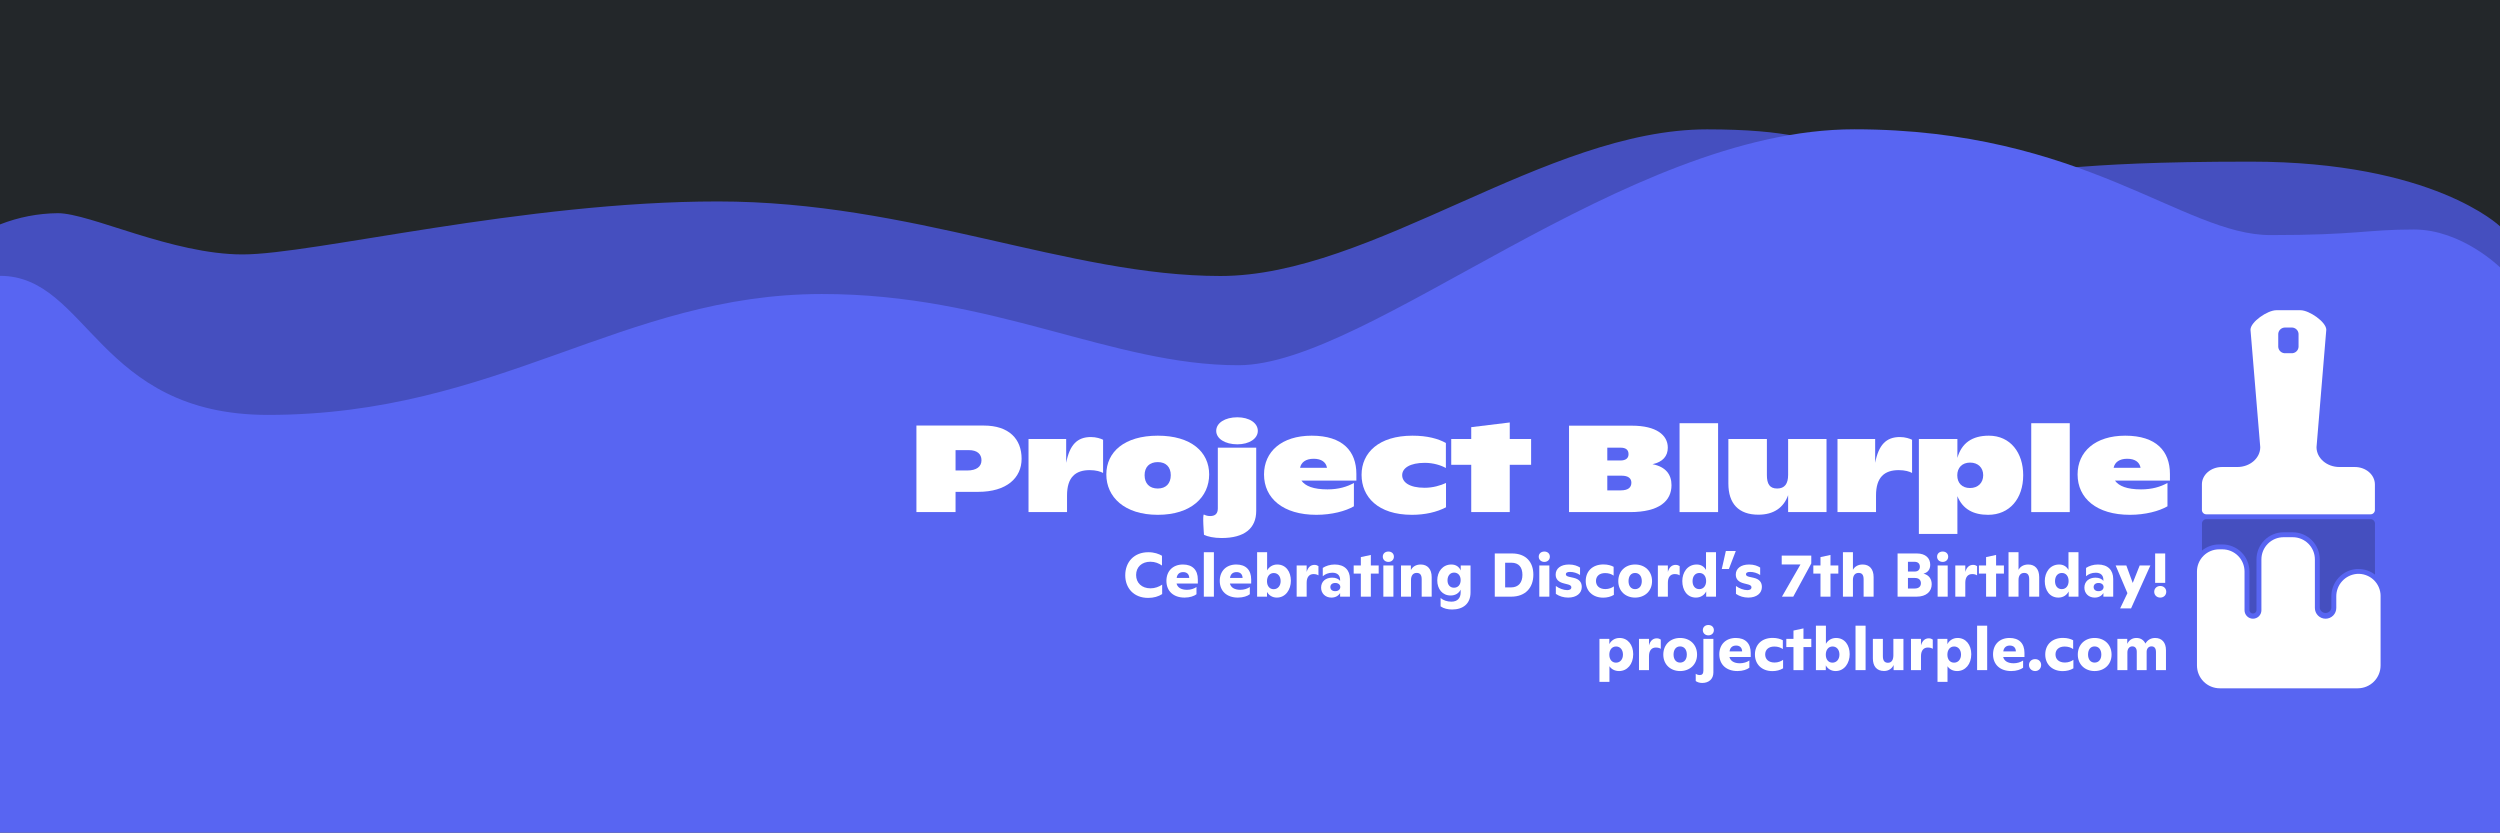
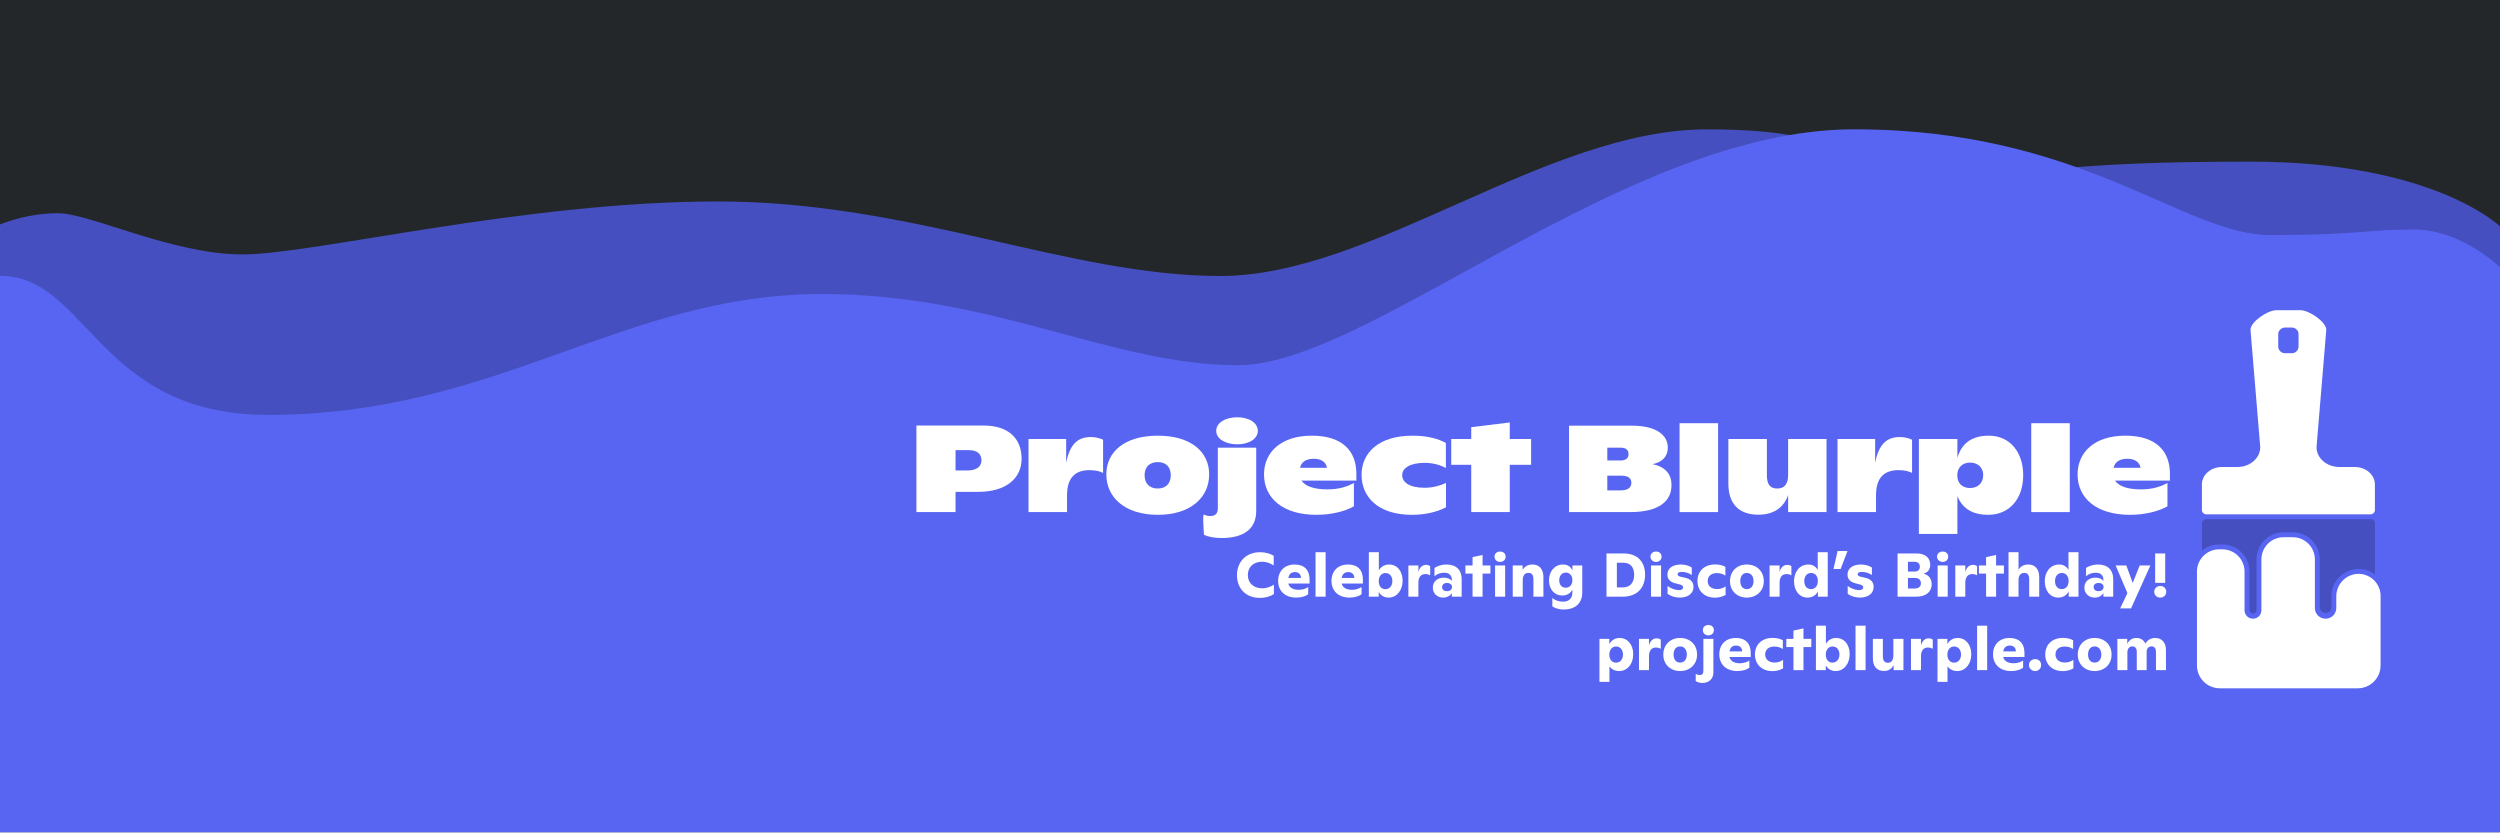
<svg xmlns="http://www.w3.org/2000/svg" width="4050" height="1349" viewBox="0 0 4050 1349" fill="none">
-   <g clip-path="url(#clip0_41_171)">
+   <mask id="mask0_1_2" style="mask-type:luminance" maskUnits="userSpaceOnUse" x="0" y="0" width="4050" height="1349">
+     <path d="M4050 0H0V1348.62H4050V0Z" fill="white" />
+   </mask>
+   <g mask="url(#mask0_1_2)">
    <path d="M4050 0H0V1348.62H4050V0Z" fill="#23272A" />
    <path d="M0 363.582C29.884 351.825 61.67 345.647 93.783 345.357C145.42 345.357 279.07 412.182 392.977 412.182C506.883 412.182 848.602 326.341 1162.89 326.341C1477.17 326.341 1731 447.114 1977.03 447.114C2223.07 447.114 2504.04 209.556 2765.39 209.556C3026.74 209.556 2973.71 281.602 3093.69 281.602C3353.78 281.602 3330.62 261.858 3646.14 261.858C3942.3 261.858 4050 366.652 4050 366.652V1348.62H0V363.582Z" fill="#454FBF" />
    <path d="M4050 1348.62H0V446.861C142.383 446.861 158.203 672.142 433.983 672.142C807.595 672.142 1008.07 476.318 1331.56 476.318C1609.5 476.16 1800.86 591.68 2006.02 591.68C2218.01 591.68 2632.5 209.461 3003.83 209.461C3375.17 209.461 3536.92 380.859 3678.16 380.859C3819.4 380.859 3833.2 371.778 3910.53 371.778C3987.86 371.778 4050 433.097 4050 433.097V1348.62Z" fill="#5865F2" />
-     <path d="M1860.1 968.6C1868.8 968.6 1876.9 966.3 1882.7 962.4V947.1C1877.8 950.5 1871 953.1 1863.9 953.1C1849.5 953.1 1840.5 944.2 1840.5 931.5C1840.5 918.8 1849.5 910 1863.7 910C1871.2 910 1877.6 912.7 1882.4 916.2V900.3C1877.3 897.3 1870 894.6 1860.3 894.6C1837.3 894.6 1822.9 910.3 1822.9 932C1822.9 952.2 1836.2 968.6 1860.1 968.6Z" fill="white" />
-     <path d="M1940.49 938.7C1940.49 923.1 1931.59 914.5 1916.39 914.5C1899.79 914.5 1889.59 925.4 1889.59 941C1889.59 957.6 1900.99 968.1 1918.99 968.1C1927.69 968.1 1934.49 965.6 1938.29 962.7V951C1934.19 953.8 1928.69 955.5 1922.99 955.5C1913.19 955.5 1907.59 951.6 1905.99 945.3H1940.49V938.7ZM1916.79 926.8C1922.59 926.8 1926.39 930 1926.59 936.3H1906.19C1906.99 930.4 1910.49 926.8 1916.79 926.8Z" fill="white" />
-     <path d="M1966.5 966.6V894.6H1950.2V966.6H1966.5Z" fill="white" />
-     <path d="M2026.91 938.7C2026.91 923.1 2018.01 914.5 2002.81 914.5C1986.21 914.5 1976.01 925.4 1976.01 941C1976.01 957.6 1987.41 968.1 2005.41 968.1C2014.11 968.1 2020.91 965.6 2024.71 962.7V951C2020.61 953.8 2015.11 955.5 2009.41 955.5C1999.61 955.5 1994.01 951.6 1992.41 945.3H2026.91V938.7ZM2003.21 926.8C2009.01 926.8 2012.81 930 2013.01 936.3H1992.61C1993.41 930.4 1996.91 926.8 2003.21 926.8Z" fill="white" />
-     <path d="M2069.13 914.5C2061.33 914.5 2055.53 918.9 2052.73 924V894.6H2036.53V966.6H2052.53V958.9C2055.53 964.4 2061.23 968.1 2068.43 968.1C2082.83 968.1 2091.23 955 2091.23 940.8C2091.23 926.5 2083.43 914.5 2069.13 914.5ZM2063.33 954.5C2056.73 954.5 2052.53 949.3 2052.53 941.6C2052.53 933.7 2056.83 928.3 2063.53 928.3C2070.13 928.3 2074.63 933.6 2074.63 941.4C2074.63 949.2 2069.93 954.5 2063.33 954.5Z" fill="white" />
-     <path d="M2129.49 915.1C2123.69 915.1 2119.09 918.4 2116.79 926.5V916H2100.59V966.6H2116.79V944C2116.79 934.9 2120.99 930 2127.89 930C2131.29 930 2133.99 930.8 2135.89 932.1V917.1C2134.29 916 2132.19 915.1 2129.49 915.1Z" fill="white" />
-     <path d="M2162.18 914.5C2154.38 914.5 2147.68 916.9 2142.88 920V933.5C2146.68 930.1 2152.08 927.8 2158.48 927.8C2166.48 927.8 2170.98 931.9 2170.98 939.5V941C2168.38 937.8 2164.08 935.8 2158.18 935.8C2147.68 935.8 2140.18 941.9 2140.18 952C2140.18 961.3 2147.08 968.1 2156.88 968.1C2163.18 968.1 2168.28 965.3 2170.98 960.7V966.6H2186.88V937.9C2186.88 923.6 2178.18 914.5 2162.18 914.5ZM2163.08 957.7C2158.08 957.7 2155.18 955 2155.18 951C2155.18 947.1 2158.18 944.4 2163.18 944.4C2168.08 944.4 2171.28 947.2 2171.28 950.9C2171.28 954.8 2168.08 957.7 2163.08 957.7Z" fill="white" />
-     <path d="M2220.76 916V899L2204.56 902.5V916H2192.96V929.2H2204.56V966.6H2220.76V929.2H2233.46V916H2220.76Z" fill="white" />
-     <path d="M2249.22 910.3C2254.32 910.3 2258.12 906.8 2258.12 901.8C2258.12 896.9 2254.52 893.5 2249.22 893.5C2243.82 893.5 2240.12 896.9 2240.12 901.8C2240.12 906.8 2244.02 910.3 2249.22 910.3ZM2257.32 966.6V916H2241.02V966.6H2257.32Z" fill="white" />
-     <path d="M2301.63 914.5C2293.63 914.5 2288.23 918.2 2285.63 923.6V916H2269.63V966.6H2285.83V939.5C2285.83 932.6 2289.03 928.1 2295.03 928.1C2300.83 928.1 2303.13 931.7 2303.13 938.5V966.6H2319.33V934.9C2319.33 922.1 2312.63 914.5 2301.63 914.5Z" fill="white" />
-     <path d="M2366.36 924.1C2363.56 917.8 2358.16 914.5 2351.26 914.5C2337.16 914.5 2328.36 926 2328.36 940.2C2328.36 954.3 2336.76 964.7 2349.96 964.7C2357.46 964.7 2363.16 961.3 2366.26 955.2V959.8C2366.26 968.6 2361.36 974.7 2351.26 974.7C2344.46 974.7 2338.26 972.6 2333.76 968.8V982.3C2338.86 985.9 2345.66 987.4 2352.36 987.4C2369.76 987.4 2382.26 978.4 2382.26 959.7V916H2366.36V924.1ZM2355.46 952.1C2349.16 952.1 2344.96 947.5 2344.96 940.2C2344.96 932.7 2349.16 927.6 2355.66 927.6C2361.96 927.6 2366.26 932.4 2366.26 939.9C2366.26 947.3 2361.96 952.1 2355.46 952.1Z" fill="white" />
-     <path d="M2448.03 966.6C2471.73 966.6 2484.03 951.6 2484.03 931C2484.03 910.6 2472.23 896.6 2449.33 896.6H2421.53V966.6H2448.03ZM2438.33 911.6H2448.43C2460.63 911.6 2466.33 919.2 2466.33 931.3C2466.33 943.4 2460.23 951.6 2447.83 951.6H2438.33V911.6Z" fill="white" />
-     <path d="M2501.86 910.3C2506.96 910.3 2510.76 906.8 2510.76 901.8C2510.76 896.9 2507.16 893.5 2501.86 893.5C2496.46 893.5 2492.76 896.9 2492.76 901.8C2492.76 906.8 2496.66 910.3 2501.86 910.3ZM2509.96 966.6V916H2493.66V966.6H2509.96Z" fill="white" />
-     <path d="M2540.47 968.1C2553.87 968.1 2562.47 961.1 2562.47 950.9C2562.47 943.4 2558.47 938.1 2548.97 936L2541.77 934.4C2538.07 933.5 2536.67 932.2 2536.67 930.2C2536.67 927.9 2538.87 926.5 2543.37 926.5C2548.97 926.5 2554.77 928.2 2559.67 931.5V919.4C2555.57 916.8 2549.87 914.5 2541.77 914.5C2528.37 914.5 2520.17 921 2520.17 930.8C2520.17 938.4 2524.67 942.9 2533.47 945.1L2540.47 946.9C2544.07 947.9 2545.57 949.3 2545.57 951.4C2545.57 954.5 2543.07 956 2538.77 956C2533.17 956 2525.67 953.3 2520.47 949.3V962.1C2526.37 966.1 2533.17 968.1 2540.47 968.1Z" fill="white" />
-     <path d="M2597.18 968.2C2603.58 968.2 2609.58 966.7 2614.48 963.7V949.9C2611.38 952.2 2606.48 954.3 2600.78 954.3C2590.78 954.3 2585.48 948.8 2585.48 941.2C2585.48 933.5 2590.98 928.4 2600.28 928.4C2605.98 928.4 2610.38 929.9 2614.08 932.5V918.2C2610.18 916.1 2604.78 914.4 2597.58 914.4C2579.78 914.4 2568.88 925.5 2568.88 941.3C2568.88 956.9 2579.78 968.2 2597.18 968.2Z" fill="white" />
-     <path d="M2648.82 968.1C2664.42 968.1 2676.32 957.6 2676.32 941.5C2676.32 925.1 2664.62 914.5 2648.82 914.5C2633.22 914.5 2621.62 925.1 2621.62 941.5C2621.62 957.6 2633.42 968.1 2648.82 968.1ZM2648.82 954.4C2642.22 954.4 2638.22 949.2 2638.22 941.4C2638.22 933.5 2642.12 928.2 2648.82 928.2C2655.62 928.2 2659.72 933.5 2659.72 941.4C2659.72 949.2 2655.62 954.4 2648.82 954.4Z" fill="white" />
-     <path d="M2714.65 915.1C2708.85 915.1 2704.25 918.4 2701.95 926.5V916H2685.75V966.6H2701.95V944C2701.95 934.9 2706.15 930 2713.05 930C2716.45 930 2719.15 930.8 2721.05 932.1V917.1C2719.45 916 2717.35 915.1 2714.65 915.1Z" fill="white" />
-     <path d="M2763.73 923.3C2760.63 917.7 2755.43 914.5 2748.73 914.5C2733.63 914.5 2725.33 927.3 2725.33 941.3C2725.33 956.2 2733.23 968.1 2747.43 968.1C2755.73 968.1 2761.43 963.4 2764.03 958.1V966.6H2779.93V894.6H2763.73V923.3ZM2752.83 954.4C2746.43 954.4 2741.93 949.5 2741.93 941.5C2741.93 933.4 2746.33 928.2 2753.03 928.2C2759.73 928.2 2763.93 933.5 2763.93 941.3C2763.93 949.1 2759.53 954.4 2752.83 954.4Z" fill="white" />
-     <path d="M2800.79 921.8L2811.99 892.6H2795.89L2789.29 921.8H2800.79Z" fill="white" />
-     <path d="M2832.27 968.1C2845.67 968.1 2854.27 961.1 2854.27 950.9C2854.27 943.4 2850.27 938.1 2840.77 936L2833.57 934.4C2829.87 933.5 2828.47 932.2 2828.47 930.2C2828.47 927.9 2830.67 926.5 2835.17 926.5C2840.77 926.5 2846.57 928.2 2851.47 931.5V919.4C2847.37 916.8 2841.67 914.5 2833.57 914.5C2820.17 914.5 2811.97 921 2811.97 930.8C2811.97 938.4 2816.47 942.9 2825.27 945.1L2832.27 946.9C2835.87 947.9 2837.37 949.3 2837.37 951.4C2837.37 954.5 2834.87 956 2830.57 956C2824.97 956 2817.47 953.3 2812.27 949.3V962.1C2818.17 966.1 2824.97 968.1 2832.27 968.1Z" fill="white" />
-     <path d="M2886.37 914.4H2916.77L2886.77 966.6H2905.07L2934.27 912.8V900.1H2886.37V914.4Z" fill="white" />
-     <path d="M2965.39 916V899L2949.19 902.5V916H2937.59V929.2H2949.19V966.6H2965.39V929.2H2978.09V916H2965.39Z" fill="white" />
-     <path d="M3017.55 914.5C3009.75 914.5 3004.55 918 3001.75 923.1V894.6H2985.55V966.6H3001.75V939.5C3001.75 932.6 3004.95 928.1 3010.95 928.1C3016.75 928.1 3019.05 931.7 3019.05 938.5V966.6H3035.25V934.9C3035.25 921.9 3028.55 914.5 3017.55 914.5Z" fill="white" />
+     <path d="M2041.1 968.6C2049.8 968.6 2057.9 966.3 2063.7 962.4V947.1C2058.8 950.5 2052 953.1 2044.9 953.1C2030.5 953.1 2021.5 944.2 2021.5 931.5C2021.5 918.8 2030.5 910 2044.7 910C2052.2 910 2058.6 912.7 2063.4 916.2V900.3C2058.3 897.3 2051 894.6 2041.3 894.6C2018.3 894.6 2003.9 910.3 2003.9 932C2003.9 952.2 2017.2 968.6 2041.1 968.6Z" fill="white" />
+     <path d="M2121.49 938.7C2121.49 923.1 2112.59 914.5 2097.39 914.5C2080.79 914.5 2070.59 925.4 2070.59 941C2070.59 957.6 2081.99 968.1 2099.99 968.1C2108.69 968.1 2115.49 965.6 2119.29 962.7V951C2115.19 953.8 2109.69 955.5 2103.99 955.5C2094.19 955.5 2088.59 951.6 2086.99 945.3H2121.49V938.7ZM2097.79 926.8C2103.59 926.8 2107.39 930 2107.59 936.3H2087.19C2087.99 930.4 2091.49 926.8 2097.79 926.8Z" fill="white" />
+     <path d="M2147.5 966.6V894.6H2131.2V966.6H2147.5Z" fill="white" />
+     <path d="M2207.91 938.7C2207.91 923.1 2199.01 914.5 2183.81 914.5C2167.21 914.5 2157.01 925.4 2157.01 941C2157.01 957.6 2168.41 968.1 2186.41 968.1C2195.11 968.1 2201.91 965.6 2205.71 962.7V951C2201.61 953.8 2196.11 955.5 2190.41 955.5C2180.61 955.5 2175.01 951.6 2173.41 945.3H2207.91V938.7ZM2184.21 926.8C2190.01 926.8 2193.81 930 2194.01 936.3H2173.61C2174.41 930.4 2177.91 926.8 2184.21 926.8Z" fill="white" />
+     <path d="M2250.13 914.5C2242.33 914.5 2236.53 918.9 2233.73 924V894.6H2217.53V966.6H2233.53V958.9C2236.53 964.4 2242.23 968.1 2249.43 968.1C2263.83 968.1 2272.23 955 2272.23 940.8C2272.23 926.5 2264.43 914.5 2250.13 914.5ZM2244.33 954.5C2237.73 954.5 2233.53 949.3 2233.53 941.6C2233.53 933.7 2237.83 928.3 2244.53 928.3C2251.13 928.3 2255.63 933.6 2255.63 941.4C2255.63 949.2 2250.93 954.5 2244.33 954.5Z" fill="white" />
+     <path d="M2310.49 915.1C2304.69 915.1 2300.09 918.4 2297.79 926.5V916H2281.59V966.6H2297.79V944C2297.79 934.9 2301.99 930 2308.89 930C2312.29 930 2314.99 930.8 2316.89 932.1V917.1C2315.29 916 2313.19 915.1 2310.49 915.1Z" fill="white" />
+     <path d="M2343.18 914.5C2335.38 914.5 2328.68 916.9 2323.88 920V933.5C2327.68 930.1 2333.08 927.8 2339.48 927.8C2347.48 927.8 2351.98 931.9 2351.98 939.5V941C2349.38 937.8 2345.08 935.8 2339.18 935.8C2328.68 935.8 2321.18 941.9 2321.18 952C2321.18 961.3 2328.08 968.1 2337.88 968.1C2344.18 968.1 2349.28 965.3 2351.98 960.7V966.6H2367.88V937.9C2367.88 923.6 2359.18 914.5 2343.18 914.5ZM2344.08 957.7C2339.08 957.7 2336.18 955 2336.18 951C2336.18 947.1 2339.18 944.4 2344.18 944.4C2349.08 944.4 2352.28 947.2 2352.28 950.9C2352.28 954.8 2349.08 957.7 2344.08 957.7Z" fill="white" />
+     <path d="M2401.76 916V899L2385.56 902.5V916H2373.96V929.2H2385.56V966.6H2401.76V929.2H2414.46V916H2401.76Z" fill="white" />
+     <path d="M2430.22 910.3C2435.32 910.3 2439.12 906.8 2439.12 901.8C2439.12 896.9 2435.52 893.5 2430.22 893.5C2424.82 893.5 2421.12 896.9 2421.12 901.8C2421.12 906.8 2425.02 910.3 2430.22 910.3ZM2438.32 966.6V916H2422.02V966.6H2438.32Z" fill="white" />
+     <path d="M2482.63 914.5C2474.63 914.5 2469.23 918.2 2466.63 923.6V916H2450.63V966.6H2466.83V939.5C2466.83 932.6 2470.03 928.1 2476.03 928.1C2481.83 928.1 2484.13 931.7 2484.13 938.5V966.6H2500.33V934.9C2500.33 922.1 2493.63 914.5 2482.63 914.5Z" fill="white" />
+     <path d="M2547.36 924.1C2544.56 917.8 2539.16 914.5 2532.26 914.5C2518.16 914.5 2509.36 926 2509.36 940.2C2509.36 954.3 2517.76 964.7 2530.96 964.7C2538.46 964.7 2544.16 961.3 2547.26 955.2V959.8C2547.26 968.6 2542.36 974.7 2532.26 974.7C2525.46 974.7 2519.26 972.6 2514.76 968.8V982.3C2519.86 985.9 2526.66 987.4 2533.36 987.4C2550.76 987.4 2563.26 978.4 2563.26 959.7V916H2547.36V924.1ZM2536.46 952.1C2530.16 952.1 2525.96 947.5 2525.96 940.2C2525.96 932.7 2530.16 927.6 2536.66 927.6C2542.96 927.6 2547.26 932.4 2547.26 939.9C2547.26 947.3 2542.96 952.1 2536.46 952.1Z" fill="white" />
+     <path d="M2629.03 966.6C2652.73 966.6 2665.03 951.6 2665.03 931C2665.03 910.6 2653.23 896.6 2630.33 896.6H2602.53V966.6H2629.03ZM2619.33 911.6H2629.43C2641.63 911.6 2647.33 919.2 2647.33 931.3C2647.33 943.4 2641.23 951.6 2628.83 951.6H2619.33V911.6Z" fill="white" />
+     <path d="M2682.86 910.3C2687.96 910.3 2691.76 906.8 2691.76 901.8C2691.76 896.9 2688.16 893.5 2682.86 893.5C2677.46 893.5 2673.76 896.9 2673.76 901.8C2673.76 906.8 2677.66 910.3 2682.86 910.3ZM2690.96 966.6V916H2674.66V966.6H2690.96Z" fill="white" />
+     <path d="M2721.47 968.1C2734.87 968.1 2743.47 961.1 2743.47 950.9C2743.47 943.4 2739.47 938.1 2729.97 936L2722.77 934.4C2719.07 933.5 2717.67 932.2 2717.67 930.2C2717.67 927.9 2719.87 926.5 2724.37 926.5C2729.97 926.5 2735.77 928.2 2740.67 931.5V919.4C2736.57 916.8 2730.87 914.5 2722.77 914.5C2709.37 914.5 2701.17 921 2701.17 930.8C2701.17 938.4 2705.67 942.9 2714.47 945.1L2721.47 946.9C2725.07 947.9 2726.57 949.3 2726.57 951.4C2726.57 954.5 2724.07 956 2719.77 956C2714.17 956 2706.67 953.3 2701.47 949.3V962.1C2707.37 966.1 2714.17 968.1 2721.47 968.1Z" fill="white" />
+     <path d="M2778.18 968.2C2784.58 968.2 2790.58 966.7 2795.48 963.7V949.9C2792.38 952.2 2787.48 954.3 2781.78 954.3C2771.78 954.3 2766.48 948.8 2766.48 941.2C2766.48 933.5 2771.98 928.4 2781.28 928.4C2786.98 928.4 2791.38 929.9 2795.08 932.5V918.2C2791.18 916.1 2785.78 914.4 2778.58 914.4C2760.78 914.4 2749.88 925.5 2749.88 941.3C2749.88 956.9 2760.78 968.2 2778.18 968.2Z" fill="white" />
+     <path d="M2829.82 968.1C2845.42 968.1 2857.32 957.6 2857.32 941.5C2857.32 925.1 2845.62 914.5 2829.82 914.5C2814.22 914.5 2802.62 925.1 2802.62 941.5C2802.62 957.6 2814.42 968.1 2829.82 968.1ZM2829.82 954.4C2823.22 954.4 2819.22 949.2 2819.22 941.4C2819.22 933.5 2823.12 928.2 2829.82 928.2C2836.62 928.2 2840.72 933.5 2840.72 941.4C2840.72 949.2 2836.62 954.4 2829.82 954.4Z" fill="white" />
+     <path d="M2895.65 915.1C2889.85 915.1 2885.25 918.4 2882.95 926.5V916H2866.75V966.6H2882.95V944C2882.95 934.9 2887.15 930 2894.05 930C2897.45 930 2900.15 930.8 2902.05 932.1V917.1C2900.45 916 2898.35 915.1 2895.65 915.1Z" fill="white" />
+     <path d="M2944.73 923.3C2941.63 917.7 2936.43 914.5 2929.73 914.5C2914.63 914.5 2906.33 927.3 2906.33 941.3C2906.33 956.2 2914.23 968.1 2928.43 968.1C2936.73 968.1 2942.43 963.4 2945.03 958.1V966.6H2960.93V894.6H2944.73V923.3ZM2933.83 954.4C2927.43 954.4 2922.93 949.5 2922.93 941.5C2922.93 933.4 2927.33 928.2 2934.03 928.2C2940.73 928.2 2944.93 933.5 2944.93 941.3C2944.93 949.1 2940.53 954.4 2933.83 954.4Z" fill="white" />
+     <path d="M2981.79 921.8L2992.99 892.6H2976.89L2970.29 921.8H2981.79Z" fill="white" />
+     <path d="M3013.27 968.1C3026.67 968.1 3035.27 961.1 3035.27 950.9C3035.27 943.4 3031.27 938.1 3021.77 936L3014.57 934.4C3010.87 933.5 3009.47 932.2 3009.47 930.2C3009.47 927.9 3011.67 926.5 3016.17 926.5C3021.77 926.5 3027.57 928.2 3032.47 931.5V919.4C3028.37 916.8 3022.67 914.5 3014.57 914.5C3001.17 914.5 2992.97 921 2992.97 930.8C2992.97 938.4 2997.47 942.9 3006.27 945.1L3013.27 946.9C3016.87 947.9 3018.37 949.3 3018.37 951.4C3018.37 954.5 3015.87 956 3011.57 956C3005.97 956 2998.47 953.3 2993.27 949.3V962.1C2999.17 966.1 3005.97 968.1 3013.27 968.1Z" fill="white" />
    <path d="M3116.07 929.3C3123.07 927.5 3126.97 922.5 3126.97 914.9C3126.97 904.4 3119.57 896.6 3105.27 896.6H3074.07V966.6H3104.77C3120.77 966.6 3129.37 958.1 3129.37 946.4C3129.37 938 3124.87 931.5 3116.07 929.3ZM3101.47 910.1C3107.17 910.1 3110.17 913.2 3110.17 918.1C3110.17 922.7 3107.47 925.9 3101.67 925.9H3090.87V910.1H3101.47ZM3090.87 953.4V936.3H3102.27C3108.67 936.3 3111.87 939.8 3111.87 944.8C3111.87 950 3108.57 953.4 3101.67 953.4H3090.87Z" fill="white" />
    <path d="M3147.17 910.3C3152.27 910.3 3156.07 906.8 3156.07 901.8C3156.07 896.9 3152.47 893.5 3147.17 893.5C3141.77 893.5 3138.07 896.9 3138.07 901.8C3138.07 906.8 3141.97 910.3 3147.17 910.3ZM3155.27 966.6V916H3138.97V966.6H3155.27Z" fill="white" />
    <path d="M3196.48 915.1C3190.68 915.1 3186.08 918.4 3183.78 926.5V916H3167.58V966.6H3183.78V944C3183.78 934.9 3187.98 930 3194.88 930C3198.28 930 3200.98 930.8 3202.88 932.1V917.1C3201.28 916 3199.18 915.1 3196.48 915.1Z" fill="white" />
    <path d="M3233.65 916V899L3217.45 902.5V916H3205.85V929.2H3217.45V966.6H3233.65V929.2H3246.35V916H3233.65Z" fill="white" />
    <path d="M3285.81 914.5C3278.01 914.5 3272.81 918 3270.01 923.1V894.6H3253.81V966.6H3270.01V939.5C3270.01 932.6 3273.21 928.1 3279.21 928.1C3285.01 928.1 3287.31 931.7 3287.31 938.5V966.6H3303.51V934.9C3303.51 921.9 3296.81 914.5 3285.81 914.5Z" fill="white" />
    <path d="M3350.94 923.3C3347.84 917.7 3342.64 914.5 3335.94 914.5C3320.84 914.5 3312.54 927.3 3312.54 941.3C3312.54 956.2 3320.44 968.1 3334.64 968.1C3342.94 968.1 3348.64 963.4 3351.24 958.1V966.6H3367.14V894.6H3350.94V923.3ZM3340.04 954.4C3333.64 954.4 3329.14 949.5 3329.14 941.5C3329.14 933.4 3333.54 928.2 3340.24 928.2C3346.94 928.2 3351.14 933.5 3351.14 941.3C3351.14 949.1 3346.74 954.4 3340.04 954.4Z" fill="white" />
    <path d="M3398.7 914.5C3390.9 914.5 3384.2 916.9 3379.4 920V933.5C3383.2 930.1 3388.6 927.8 3395 927.8C3403 927.8 3407.5 931.9 3407.5 939.5V941C3404.9 937.8 3400.6 935.8 3394.7 935.8C3384.2 935.8 3376.7 941.9 3376.7 952C3376.7 961.3 3383.6 968.1 3393.4 968.1C3399.7 968.1 3404.8 965.3 3407.5 960.7V966.6H3423.4V937.9C3423.4 923.6 3414.7 914.5 3398.7 914.5ZM3399.6 957.7C3394.6 957.7 3391.7 955 3391.7 951C3391.7 947.1 3394.7 944.4 3399.7 944.4C3404.6 944.4 3407.8 947.2 3407.8 950.9C3407.8 954.8 3404.6 957.7 3399.6 957.7Z" fill="white" />
    <path d="M3455.03 944.4L3444.63 916H3427.33L3446.43 960.9L3434.63 985.6H3452.33L3483.63 916H3466.33L3455.03 944.4Z" fill="white" />
    <path d="M3507.63 944.2V896.6H3491.33V944.2H3507.63ZM3499.63 968.1C3505.33 968.1 3509.33 964 3509.33 958.7C3509.33 953.3 3505.33 949.3 3499.63 949.3C3493.93 949.3 3489.83 953.3 3489.83 958.7C3489.83 964 3493.93 968.1 3499.63 968.1Z" fill="white" />
    <path d="M2623.7 1033.5C2615.5 1033.5 2609.8 1038.2 2607.1 1043.5V1035H2591.1V1104.6H2607.3V1079.3C2610.4 1084 2615.9 1087.1 2622.9 1087.1C2636 1087.1 2645.8 1076.2 2645.8 1059.8C2645.8 1044.5 2636.9 1033.5 2623.7 1033.5ZM2617.9 1073.5C2611.3 1073.5 2607.1 1068.3 2607.1 1060.6C2607.1 1052.7 2611.4 1047.3 2618.1 1047.3C2624.7 1047.3 2629.2 1052.7 2629.2 1060.4C2629.2 1068.1 2624.7 1073.5 2617.9 1073.5Z" fill="white" />
    <path d="M2684.06 1034.1C2678.26 1034.1 2673.66 1037.4 2671.36 1045.5V1035H2655.16V1085.6H2671.36V1063C2671.36 1053.9 2675.56 1049 2682.46 1049C2685.86 1049 2688.56 1049.8 2690.46 1051.1V1036.1C2688.86 1035 2686.76 1034.1 2684.06 1034.1Z" fill="white" />
    <path d="M2721.75 1087.1C2737.35 1087.1 2749.25 1076.6 2749.25 1060.5C2749.25 1044.1 2737.55 1033.5 2721.75 1033.5C2706.15 1033.5 2694.55 1044.1 2694.55 1060.5C2694.55 1076.6 2706.35 1087.1 2721.75 1087.1ZM2721.75 1073.4C2715.15 1073.4 2711.15 1068.2 2711.15 1060.4C2711.15 1052.5 2715.05 1047.2 2721.75 1047.2C2728.55 1047.2 2732.65 1052.5 2732.65 1060.4C2732.65 1068.2 2728.55 1073.4 2721.75 1073.4Z" fill="white" />
    <path d="M2767.58 1029.3C2772.68 1029.3 2776.48 1025.8 2776.48 1020.8C2776.48 1015.9 2772.88 1012.5 2767.58 1012.5C2762.28 1012.5 2758.58 1015.9 2758.58 1020.8C2758.58 1025.8 2762.48 1029.3 2767.58 1029.3ZM2757.58 1106.4C2768.38 1106.4 2775.68 1099.9 2775.68 1089.5V1035H2759.48V1086.6C2759.48 1091.6 2757.18 1093.6 2753.78 1093.6C2750.88 1093.6 2748.48 1092.6 2747.08 1091.5V1103.3C2749.28 1104.9 2752.88 1106.4 2757.58 1106.4Z" fill="white" />
    <path d="M2836.17 1057.7C2836.17 1042.1 2827.27 1033.5 2812.07 1033.5C2795.47 1033.5 2785.27 1044.4 2785.27 1060C2785.27 1076.6 2796.67 1087.1 2814.67 1087.1C2823.37 1087.1 2830.17 1084.6 2833.97 1081.7V1070C2829.87 1072.8 2824.37 1074.5 2818.67 1074.5C2808.87 1074.5 2803.27 1070.6 2801.67 1064.3H2836.17V1057.7ZM2812.47 1045.8C2818.27 1045.8 2822.07 1049 2822.27 1055.3H2801.87C2802.67 1049.4 2806.17 1045.8 2812.47 1045.8Z" fill="white" />
    <path d="M2871.29 1087.2C2877.69 1087.2 2883.69 1085.7 2888.59 1082.7V1068.9C2885.49 1071.2 2880.59 1073.3 2874.89 1073.3C2864.89 1073.3 2859.59 1067.8 2859.59 1060.2C2859.59 1052.5 2865.09 1047.4 2874.39 1047.4C2880.09 1047.4 2884.49 1048.9 2888.19 1051.5V1037.2C2884.29 1035.1 2878.89 1033.4 2871.69 1033.4C2853.89 1033.4 2842.99 1044.5 2842.99 1060.3C2842.99 1075.9 2853.89 1087.2 2871.29 1087.2Z" fill="white" />
    <path d="M2921.62 1035V1018L2905.42 1021.5V1035H2893.82V1048.2H2905.42V1085.6H2921.62V1048.2H2934.32V1035H2921.62Z" fill="white" />
    <path d="M2974.39 1033.5C2966.59 1033.5 2960.79 1037.9 2957.99 1043V1013.6H2941.79V1085.6H2957.79V1077.9C2960.79 1083.4 2966.49 1087.1 2973.69 1087.1C2988.09 1087.1 2996.49 1074 2996.49 1059.8C2996.49 1045.5 2988.69 1033.5 2974.39 1033.5ZM2968.59 1073.5C2961.99 1073.5 2957.79 1068.3 2957.79 1060.6C2957.79 1052.7 2962.09 1047.3 2968.79 1047.3C2975.39 1047.3 2979.89 1052.6 2979.89 1060.4C2979.89 1068.2 2975.19 1073.5 2968.59 1073.5Z" fill="white" />
    <path d="M3022.25 1085.6V1013.6H3005.95V1085.6H3022.25Z" fill="white" />
    <path d="M3067.26 1061.5C3067.26 1069.1 3064.36 1073.7 3058.46 1073.7C3052.76 1073.7 3050.26 1069.9 3050.26 1063.1V1035H3034.06V1066.6C3034.06 1079.1 3040.06 1087 3052.16 1087C3059.46 1087 3065.06 1083.1 3067.66 1077.3V1085.6H3083.56V1035H3067.26V1061.5Z" fill="white" />
    <path d="M3124.69 1034.1C3118.89 1034.1 3114.29 1037.4 3111.99 1045.5V1035H3095.79V1085.6H3111.99V1063C3111.99 1053.9 3116.19 1049 3123.09 1049C3126.49 1049 3129.19 1049.8 3131.09 1051.1V1036.1C3129.49 1035 3127.39 1034.1 3124.69 1034.1Z" fill="white" />
    <path d="M3171.36 1033.5C3163.16 1033.5 3157.46 1038.2 3154.76 1043.5V1035H3138.76V1104.6H3154.96V1079.3C3158.06 1084 3163.56 1087.1 3170.56 1087.1C3183.66 1087.1 3193.46 1076.2 3193.46 1059.8C3193.46 1044.5 3184.56 1033.5 3171.36 1033.5ZM3165.56 1073.5C3158.96 1073.5 3154.76 1068.3 3154.76 1060.6C3154.76 1052.7 3159.06 1047.3 3165.76 1047.3C3172.36 1047.3 3176.86 1052.7 3176.86 1060.4C3176.86 1068.1 3172.36 1073.5 3165.56 1073.5Z" fill="white" />
    <path d="M3219.22 1085.6V1013.6H3202.92V1085.6H3219.22Z" fill="white" />
    <path d="M3279.63 1057.7C3279.63 1042.1 3270.73 1033.5 3255.53 1033.5C3238.93 1033.5 3228.73 1044.4 3228.73 1060C3228.73 1076.6 3240.13 1087.1 3258.13 1087.1C3266.83 1087.1 3273.63 1084.6 3277.43 1081.7V1070C3273.33 1072.8 3267.83 1074.5 3262.13 1074.5C3252.33 1074.5 3246.73 1070.6 3245.13 1064.3H3279.63V1057.7ZM3255.93 1045.8C3261.73 1045.8 3265.53 1049 3265.73 1055.3H3245.33C3246.13 1049.4 3249.63 1045.8 3255.93 1045.8Z" fill="white" />
    <path d="M3296.95 1087.1C3302.55 1087.1 3306.65 1082.9 3306.65 1077.3C3306.65 1071.7 3302.55 1067.7 3296.95 1067.8C3291.25 1067.7 3286.95 1071.8 3286.95 1077.3C3286.95 1082.8 3291.25 1087.1 3296.95 1087.1Z" fill="white" />
    <path d="M3341.6 1087.2C3348 1087.2 3354 1085.7 3358.9 1082.7V1068.9C3355.8 1071.2 3350.9 1073.3 3345.2 1073.3C3335.2 1073.3 3329.9 1067.8 3329.9 1060.2C3329.9 1052.5 3335.4 1047.4 3344.7 1047.4C3350.4 1047.4 3354.8 1048.9 3358.5 1051.5V1037.2C3354.6 1035.1 3349.2 1033.4 3342 1033.4C3324.2 1033.4 3313.3 1044.5 3313.3 1060.3C3313.3 1075.9 3324.2 1087.2 3341.6 1087.2Z" fill="white" />
    <path d="M3393.24 1087.1C3408.84 1087.1 3420.74 1076.6 3420.74 1060.5C3420.74 1044.1 3409.04 1033.5 3393.24 1033.5C3377.64 1033.5 3366.04 1044.1 3366.04 1060.5C3366.04 1076.6 3377.84 1087.1 3393.24 1087.1ZM3393.24 1073.4C3386.64 1073.4 3382.64 1068.2 3382.64 1060.4C3382.64 1052.5 3386.54 1047.2 3393.24 1047.2C3400.04 1047.2 3404.14 1052.5 3404.14 1060.4C3404.14 1068.2 3400.04 1073.4 3393.24 1073.4Z" fill="white" />
    <path d="M3491.36 1033.5C3484.26 1033.5 3478.86 1036.9 3475.56 1042.6C3472.96 1037 3467.96 1033.5 3461.06 1033.5C3453.96 1033.5 3448.96 1037.1 3446.16 1043.1V1035H3430.16V1085.6H3446.36V1057C3446.36 1051.3 3449.46 1047.1 3454.36 1047.1C3459.16 1047.1 3461.56 1050.6 3461.56 1055.9V1085.6H3477.56V1055.6C3477.66 1050.8 3480.66 1047.1 3485.46 1047.1C3490.36 1047.1 3492.66 1050.6 3492.66 1056.3V1085.6H3508.86V1053.2C3508.86 1040.9 3502.26 1033.5 3491.36 1033.5Z" fill="white" />
    <path d="M3814.84 756.559H3789.91C3769.41 756.559 3752.76 742.163 3752.76 724.444L3768.59 534.189C3768.59 521.723 3741.12 502.548 3726.69 502.548H3687.68C3673.28 502.548 3645.79 521.533 3645.79 534.189L3661.61 724.444C3661.61 742.163 3645 756.559 3624.49 756.559H3599.53C3581.62 756.559 3567.1 769.216 3567.1 784.561V826.643C3567.25 828.513 3568.13 830.247 3569.55 831.472C3570.97 832.697 3572.82 833.315 3574.69 833.193H3839.74C3841.62 833.324 3843.47 832.709 3844.89 831.482C3846.31 830.255 3847.19 828.516 3847.34 826.643V784.688C3847.28 769.121 3832.75 756.559 3814.84 756.559ZM3723.66 562.064C3723.44 564.962 3722.09 567.657 3719.9 569.561C3717.71 571.465 3714.85 572.421 3711.95 572.221H3702.46C3699.56 572.413 3696.71 571.453 3694.51 569.551C3692.32 567.649 3690.97 564.959 3690.75 562.064V540.707C3690.98 537.824 3692.34 535.149 3694.53 533.261C3696.72 531.372 3699.57 530.421 3702.46 530.614H3711.95C3714.84 530.413 3717.69 531.361 3719.88 533.251C3722.07 535.141 3723.43 537.821 3723.66 540.707V562.064Z" fill="white" />
    <path d="M3856.55 965.514V1078.06C3856.55 1087.87 3852.65 1097.28 3845.71 1104.21C3838.78 1111.15 3829.37 1115.05 3819.56 1115.05H3596.05C3591.19 1115.05 3586.39 1114.09 3581.9 1112.23C3577.41 1110.37 3573.34 1107.65 3569.91 1104.21C3566.47 1100.78 3563.75 1096.7 3561.9 1092.21C3560.04 1087.72 3559.09 1082.92 3559.09 1078.06V1002.31V925.837C3559.09 916.313 3562.88 907.178 3569.61 900.443C3576.35 893.709 3585.48 889.925 3595.01 889.925H3600.23C3609.75 889.925 3618.89 893.709 3625.62 900.443C3632.36 907.178 3636.14 916.313 3636.14 925.837V988.644C3636.15 992.266 3637.59 995.738 3640.15 998.3C3642.71 1000.86 3646.18 1002.3 3649.81 1002.31C3653.43 1002.31 3656.91 1000.87 3659.47 998.309C3662.04 995.746 3663.48 992.269 3663.48 988.644V906.188C3663.48 896.669 3667.26 887.54 3673.98 880.806C3680.71 874.072 3689.84 870.285 3699.36 870.276H3714.2C3718.91 870.276 3723.58 871.205 3727.94 873.01C3732.3 874.815 3736.26 877.46 3739.59 880.795C3742.92 884.129 3745.57 888.088 3747.37 892.445C3749.18 896.802 3750.11 901.472 3750.11 906.188V984.973C3750.11 987.25 3750.56 989.505 3751.43 991.609C3752.3 993.712 3753.58 995.624 3755.19 997.234C3756.8 998.844 3758.71 1000.12 3760.81 1000.99C3762.92 1001.86 3765.17 1002.31 3767.45 1002.31C3772.04 1002.3 3776.45 1000.47 3779.7 997.225C3782.95 993.975 3784.78 989.569 3784.79 984.973V966.369C3784.7 957.167 3788.09 948.273 3794.29 941.472C3800.49 934.67 3809.03 930.464 3818.2 929.697C3823.11 929.359 3828.04 930.034 3832.68 931.681C3837.32 933.327 3841.57 935.91 3845.17 939.269C3848.77 942.628 3851.64 946.691 3853.6 951.206C3855.56 955.721 3856.58 960.591 3856.58 965.514H3856.55Z" fill="white" />
    <path d="M3594.98 881.982H3600.2C3611.83 881.982 3622.99 886.602 3631.22 894.825C3639.45 903.048 3644.07 914.202 3644.08 925.836V988.643C3644.19 990.084 3644.84 991.431 3645.9 992.415C3646.96 993.398 3648.35 993.944 3649.79 993.944C3651.24 993.944 3652.63 993.398 3653.69 992.415C3654.75 991.431 3655.4 990.084 3655.5 988.643V906.187C3655.5 894.559 3660.12 883.406 3668.34 875.178C3676.55 866.95 3687.7 862.319 3699.33 862.302H3714.17C3725.8 862.319 3736.95 866.949 3745.17 875.176C3753.39 883.403 3758.01 894.556 3758.02 906.187V984.972C3758.37 987.213 3759.5 989.256 3761.22 990.732C3762.94 992.208 3765.13 993.019 3767.4 993.019C3769.67 993.019 3771.86 992.208 3773.58 990.732C3775.3 989.256 3776.44 987.213 3776.78 984.972V966.368C3776.68 955.144 3780.83 944.299 3788.42 936.024C3796 927.748 3806.44 922.66 3817.63 921.786C3818.64 921.786 3819.66 921.786 3820.8 921.786C3830.44 921.78 3839.81 924.974 3847.44 930.867V847.621C3847.29 845.748 3846.41 844.009 3844.99 842.782C3843.57 841.555 3841.72 840.94 3839.84 841.071H3574.79C3572.92 840.949 3571.07 841.566 3569.65 842.792C3568.23 844.017 3567.35 845.751 3567.2 847.621V891.918C3575.02 885.481 3584.84 881.968 3594.98 881.982Z" fill="#454FBF" />
    <path d="M3515.29 767.8C3515.29 731 3493.29 705.8 3442.89 705.8C3394.09 705.8 3365.69 731.8 3365.69 768.6C3365.69 807.2 3396.49 834 3450.49 834C3475.49 834 3497.89 828 3511.29 820.2V782.4C3500.09 788.6 3486.49 792.8 3468.49 792.8C3445.69 792.8 3432.49 787.4 3426.29 778.6H3515.29V767.8ZM3446.09 743.2C3458.89 743.2 3466.09 748.8 3467.69 757.8H3424.09C3425.89 748.8 3433.49 743.2 3446.09 743.2Z" fill="white" />
    <path d="M3353.01 829.6V685.6H3290.61V829.6H3353.01Z" fill="white" />
    <path d="M3221.98 705.8C3194.78 705.8 3177.78 717.8 3170.98 741.8V711.2H3108.58V865H3170.98V803.8C3179.78 825.2 3197.18 834 3220.78 834C3255.38 834 3277.58 808 3277.58 769.8C3277.58 733.6 3256.98 705.8 3221.98 705.8ZM3191.38 790.6C3178.38 790.6 3170.78 782.4 3170.78 770C3170.78 757.8 3178.58 749.4 3191.58 749.4C3204.38 749.4 3212.78 757.6 3212.78 769.8C3212.78 782.2 3204.38 790.6 3191.38 790.6Z" fill="white" />
    <path d="M3077.75 708C3055.75 708 3043.35 720.6 3037.75 749.8V711.2H2976.75V829.6H3039.15V802.6C3039.15 773.2 3052.75 761.6 3075.95 761.6C3086.15 761.6 3093.75 764 3097.55 766.2V712.4C3093.95 710.6 3086.55 708 3077.75 708Z" fill="white" />
    <path d="M2896.76 769.2C2896.76 783.8 2891.16 791.4 2878.96 791.4C2866.76 791.4 2862.36 783.8 2862.36 769.6V711.2H2799.96V783.4C2799.96 815.6 2816.36 833.8 2848.56 833.8C2873.36 833.8 2889.56 822.4 2896.76 802.2V829.6H2958.96V711.2H2896.76V769.2Z" fill="white" />
    <path d="M2783.29 829.6V685.6H2720.89V829.6H2783.29Z" fill="white" />
    <path d="M2677.03 752C2693.83 748.4 2701.83 738.8 2701.83 725.2C2701.83 704.8 2683.23 689.6 2643.83 689.6H2541.83V829.6H2640.63C2688.23 829.6 2707.83 811.4 2707.83 786C2707.83 768.8 2698.63 756.2 2677.03 752ZM2625.03 725.2C2634.03 725.2 2638.23 728.8 2638.23 735.8C2638.23 742.2 2633.83 746 2625.03 746H2603.83V725.2H2625.03ZM2603.83 794.4V770.6H2627.03C2637.83 770.6 2642.83 775 2642.83 782C2642.83 789.8 2637.43 794.4 2625.63 794.4H2603.83Z" fill="white" />
    <path d="M2445.8 711.2V684.4L2383.4 692V711.2H2351V753H2383.4V829.6H2445.8V753H2480.4V711.2H2445.8Z" fill="white" />
    <path d="M2287.33 834C2308.53 834 2327.73 829.6 2342.53 821.8V782.4C2333.93 786.4 2321.53 790.2 2307.93 790.2C2282.53 790.2 2271.53 780.8 2271.53 769.8C2271.53 758.2 2284.33 749.8 2308.13 749.8C2322.13 749.8 2334.53 753.8 2342.33 758.2V717.6C2329.93 710.8 2312.73 705.8 2288.13 705.8C2233.73 705.8 2205.73 733.4 2205.73 769.2C2205.73 804.8 2232.13 834 2287.33 834Z" fill="white" />
    <path d="M2197.32 767.8C2197.32 731 2175.32 705.8 2124.92 705.8C2076.12 705.8 2047.72 731.8 2047.72 768.6C2047.72 807.2 2078.52 834 2132.52 834C2157.52 834 2179.92 828 2193.32 820.2V782.4C2182.12 788.6 2168.52 792.8 2150.52 792.8C2127.72 792.8 2114.52 787.4 2108.32 778.6H2197.32V767.8ZM2128.12 743.2C2140.92 743.2 2148.12 748.8 2149.72 757.8H2106.12C2107.92 748.8 2115.52 743.2 2128.12 743.2Z" fill="white" />
    <path d="M2004.47 719.8C2023.87 719.8 2037.67 710.6 2037.67 698C2037.67 685.2 2023.87 676 2004.47 676C1984.47 676 1970.27 685.2 1970.27 698C1970.27 710.6 1984.47 719.8 2004.47 719.8ZM1978.87 871.6C2016.07 871.6 2035.07 856 2035.07 827.6V725.2H1972.87V823.6C1972.87 832.2 1968.47 836 1960.47 836C1956.27 836 1953.27 835 1950.47 833.6C1947.67 832.2 1950.47 866.4 1950.47 866.4C1956.07 869.2 1966.47 871.6 1978.87 871.6Z" fill="white" />
    <path d="M1875.65 834C1929.65 834 1958.85 805.2 1958.85 768.6C1958.85 732 1929.45 705.8 1875.65 705.8C1821.45 705.8 1792.25 732.2 1792.25 768.6C1792.25 805 1821.45 834 1875.65 834ZM1875.65 791.4C1862.05 791.4 1854.25 783.2 1854.25 769.8C1854.25 756.6 1862.05 748.6 1875.65 748.6C1888.85 748.6 1896.65 756.6 1896.65 769.8C1896.65 783.2 1888.85 791.4 1875.65 791.4Z" fill="white" />
    <path d="M1767.2 708C1745.2 708 1732.8 720.6 1727.2 749.8V711.2H1666.2V829.6H1728.6V802.6C1728.6 773.2 1742.2 761.6 1765.4 761.6C1775.6 761.6 1783.2 764 1787 766.2V712.4C1783.4 710.6 1776 708 1767.2 708Z" fill="white" />
    <path d="M1484.6 689.4V829.6H1548V796.8H1584.6C1630.8 796.8 1655 774.2 1655 743.2C1655 711.2 1634.6 689.4 1593.8 689.4H1484.6ZM1548 762.2V729.2H1569.6C1582.8 729.2 1590 735.4 1590 745.6C1590 755.8 1582.2 762.2 1566.8 762.2H1548Z" fill="white" />
  </g>
-   <defs>
-     <clipPath id="clip0_41_171">
-       <rect width="4050" height="1348.62" fill="white" />
-     </clipPath>
-   </defs>
</svg>
